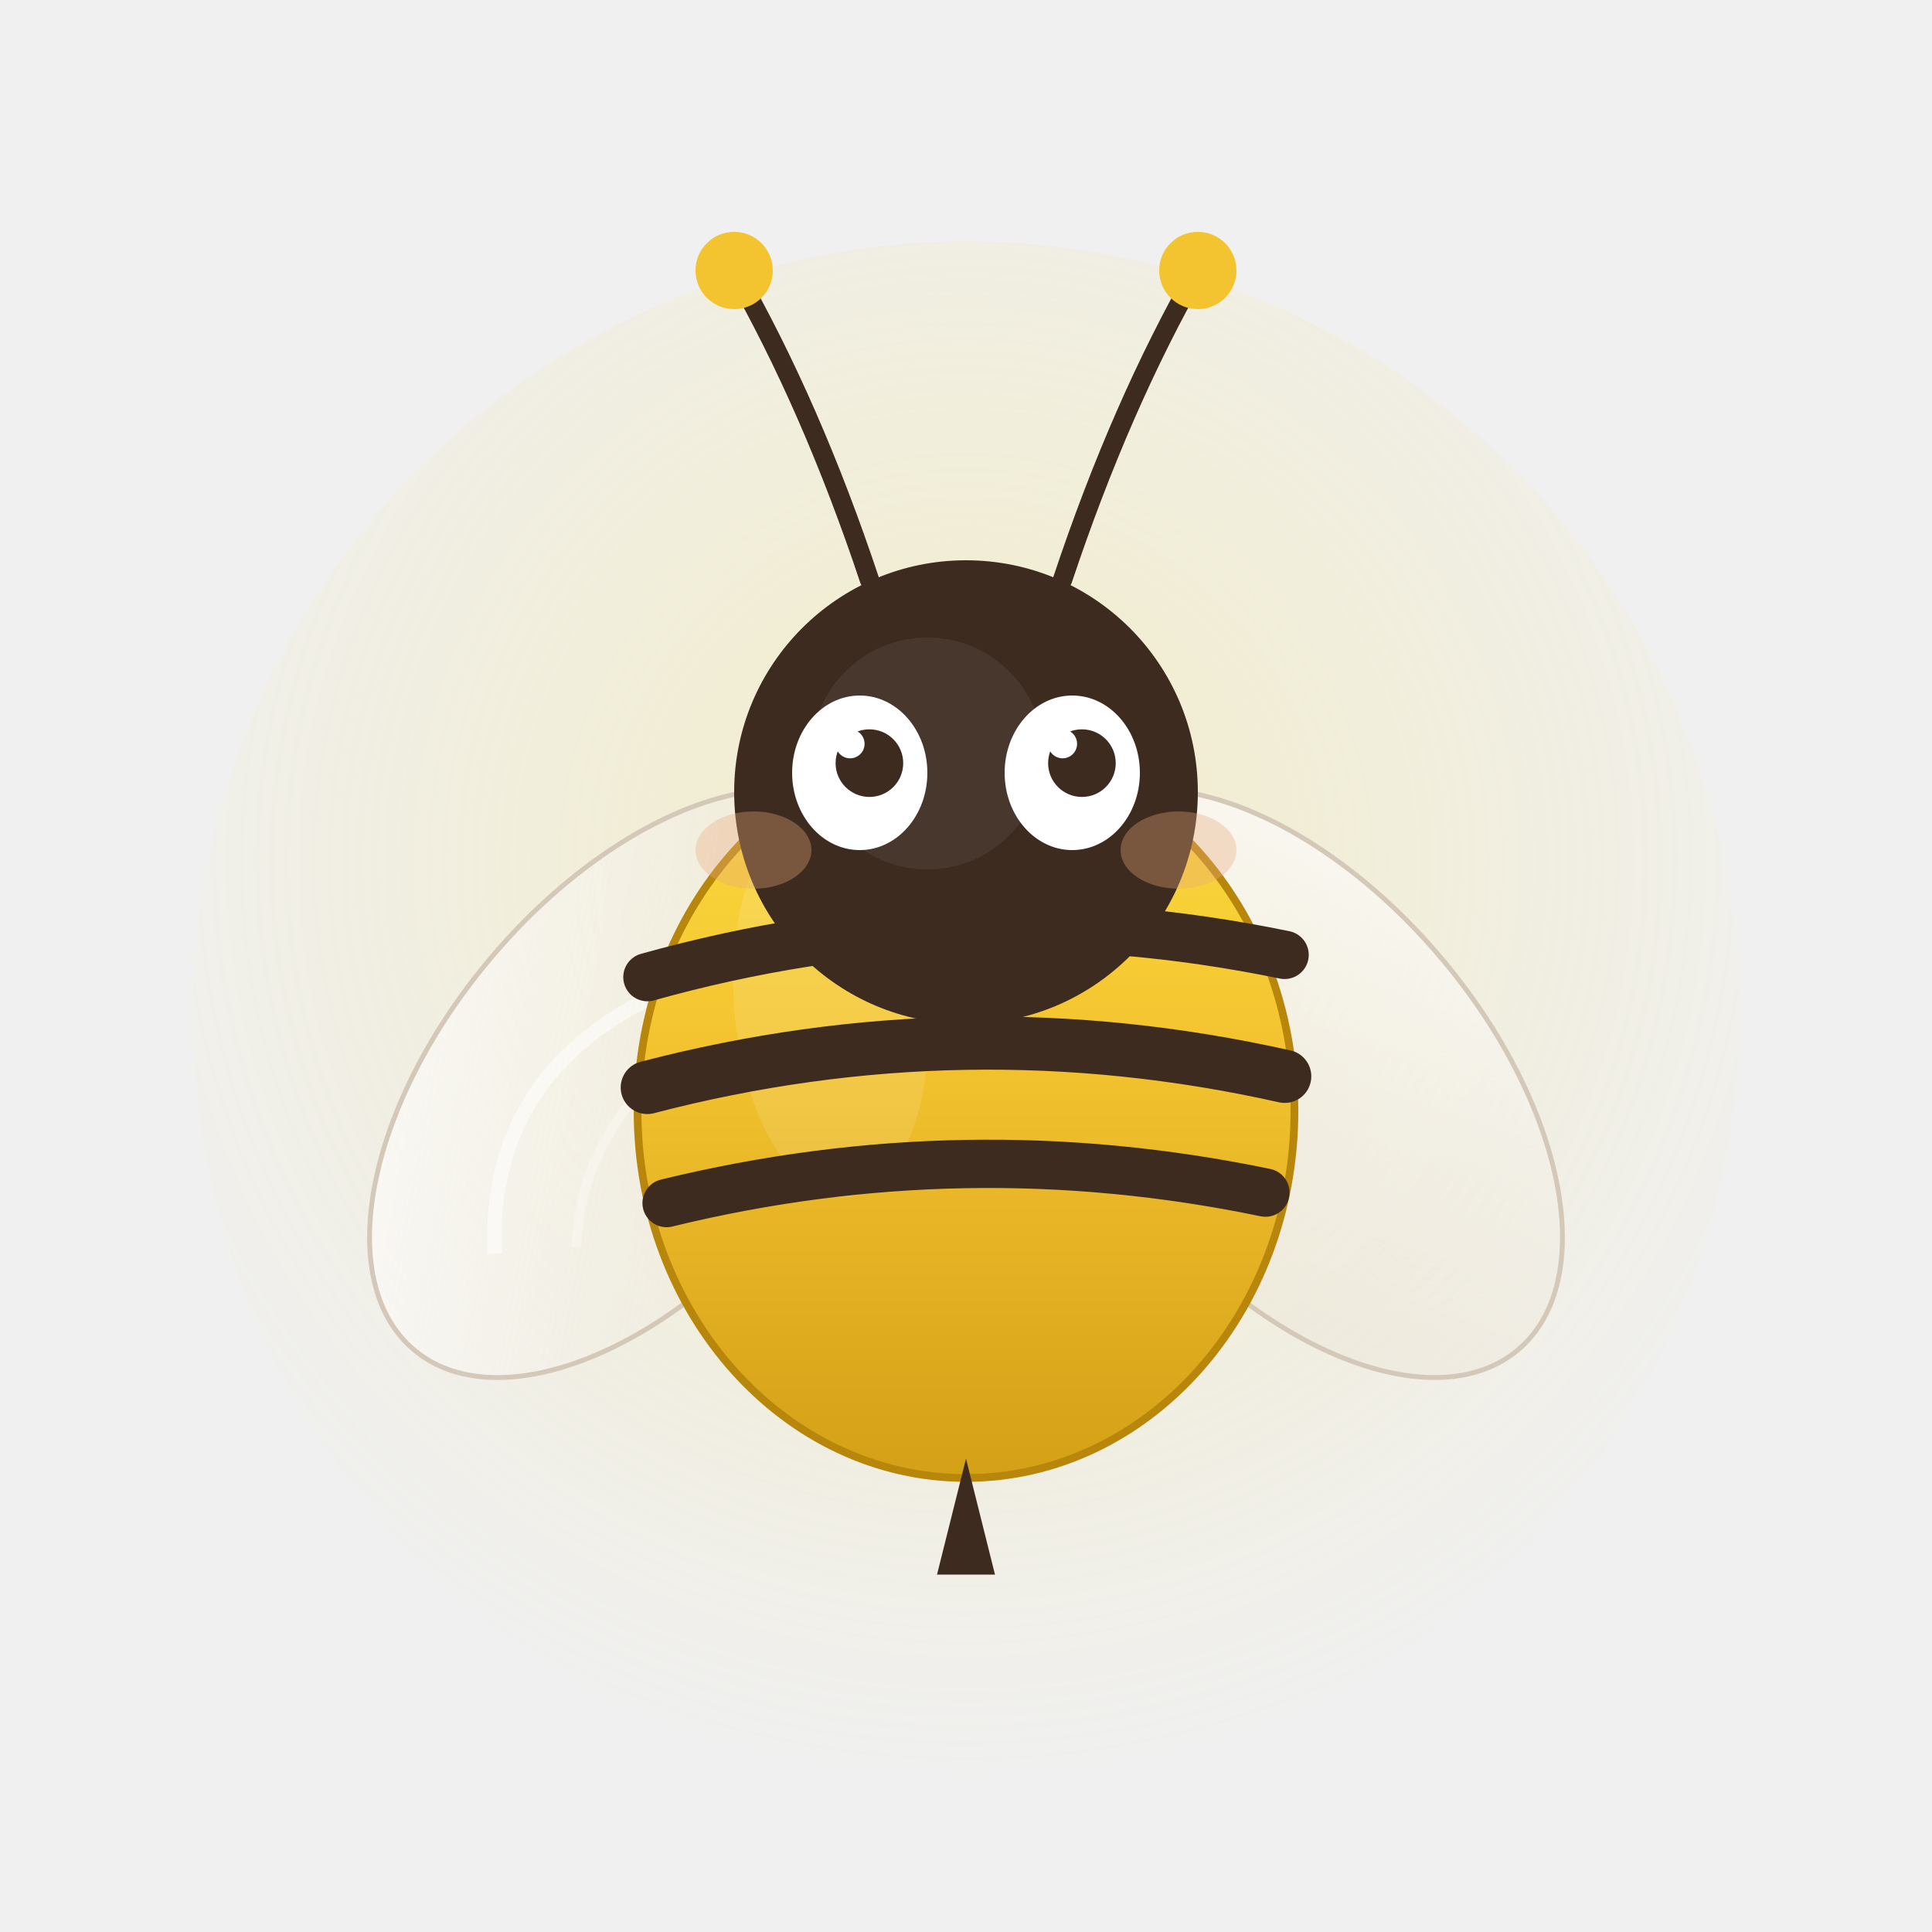
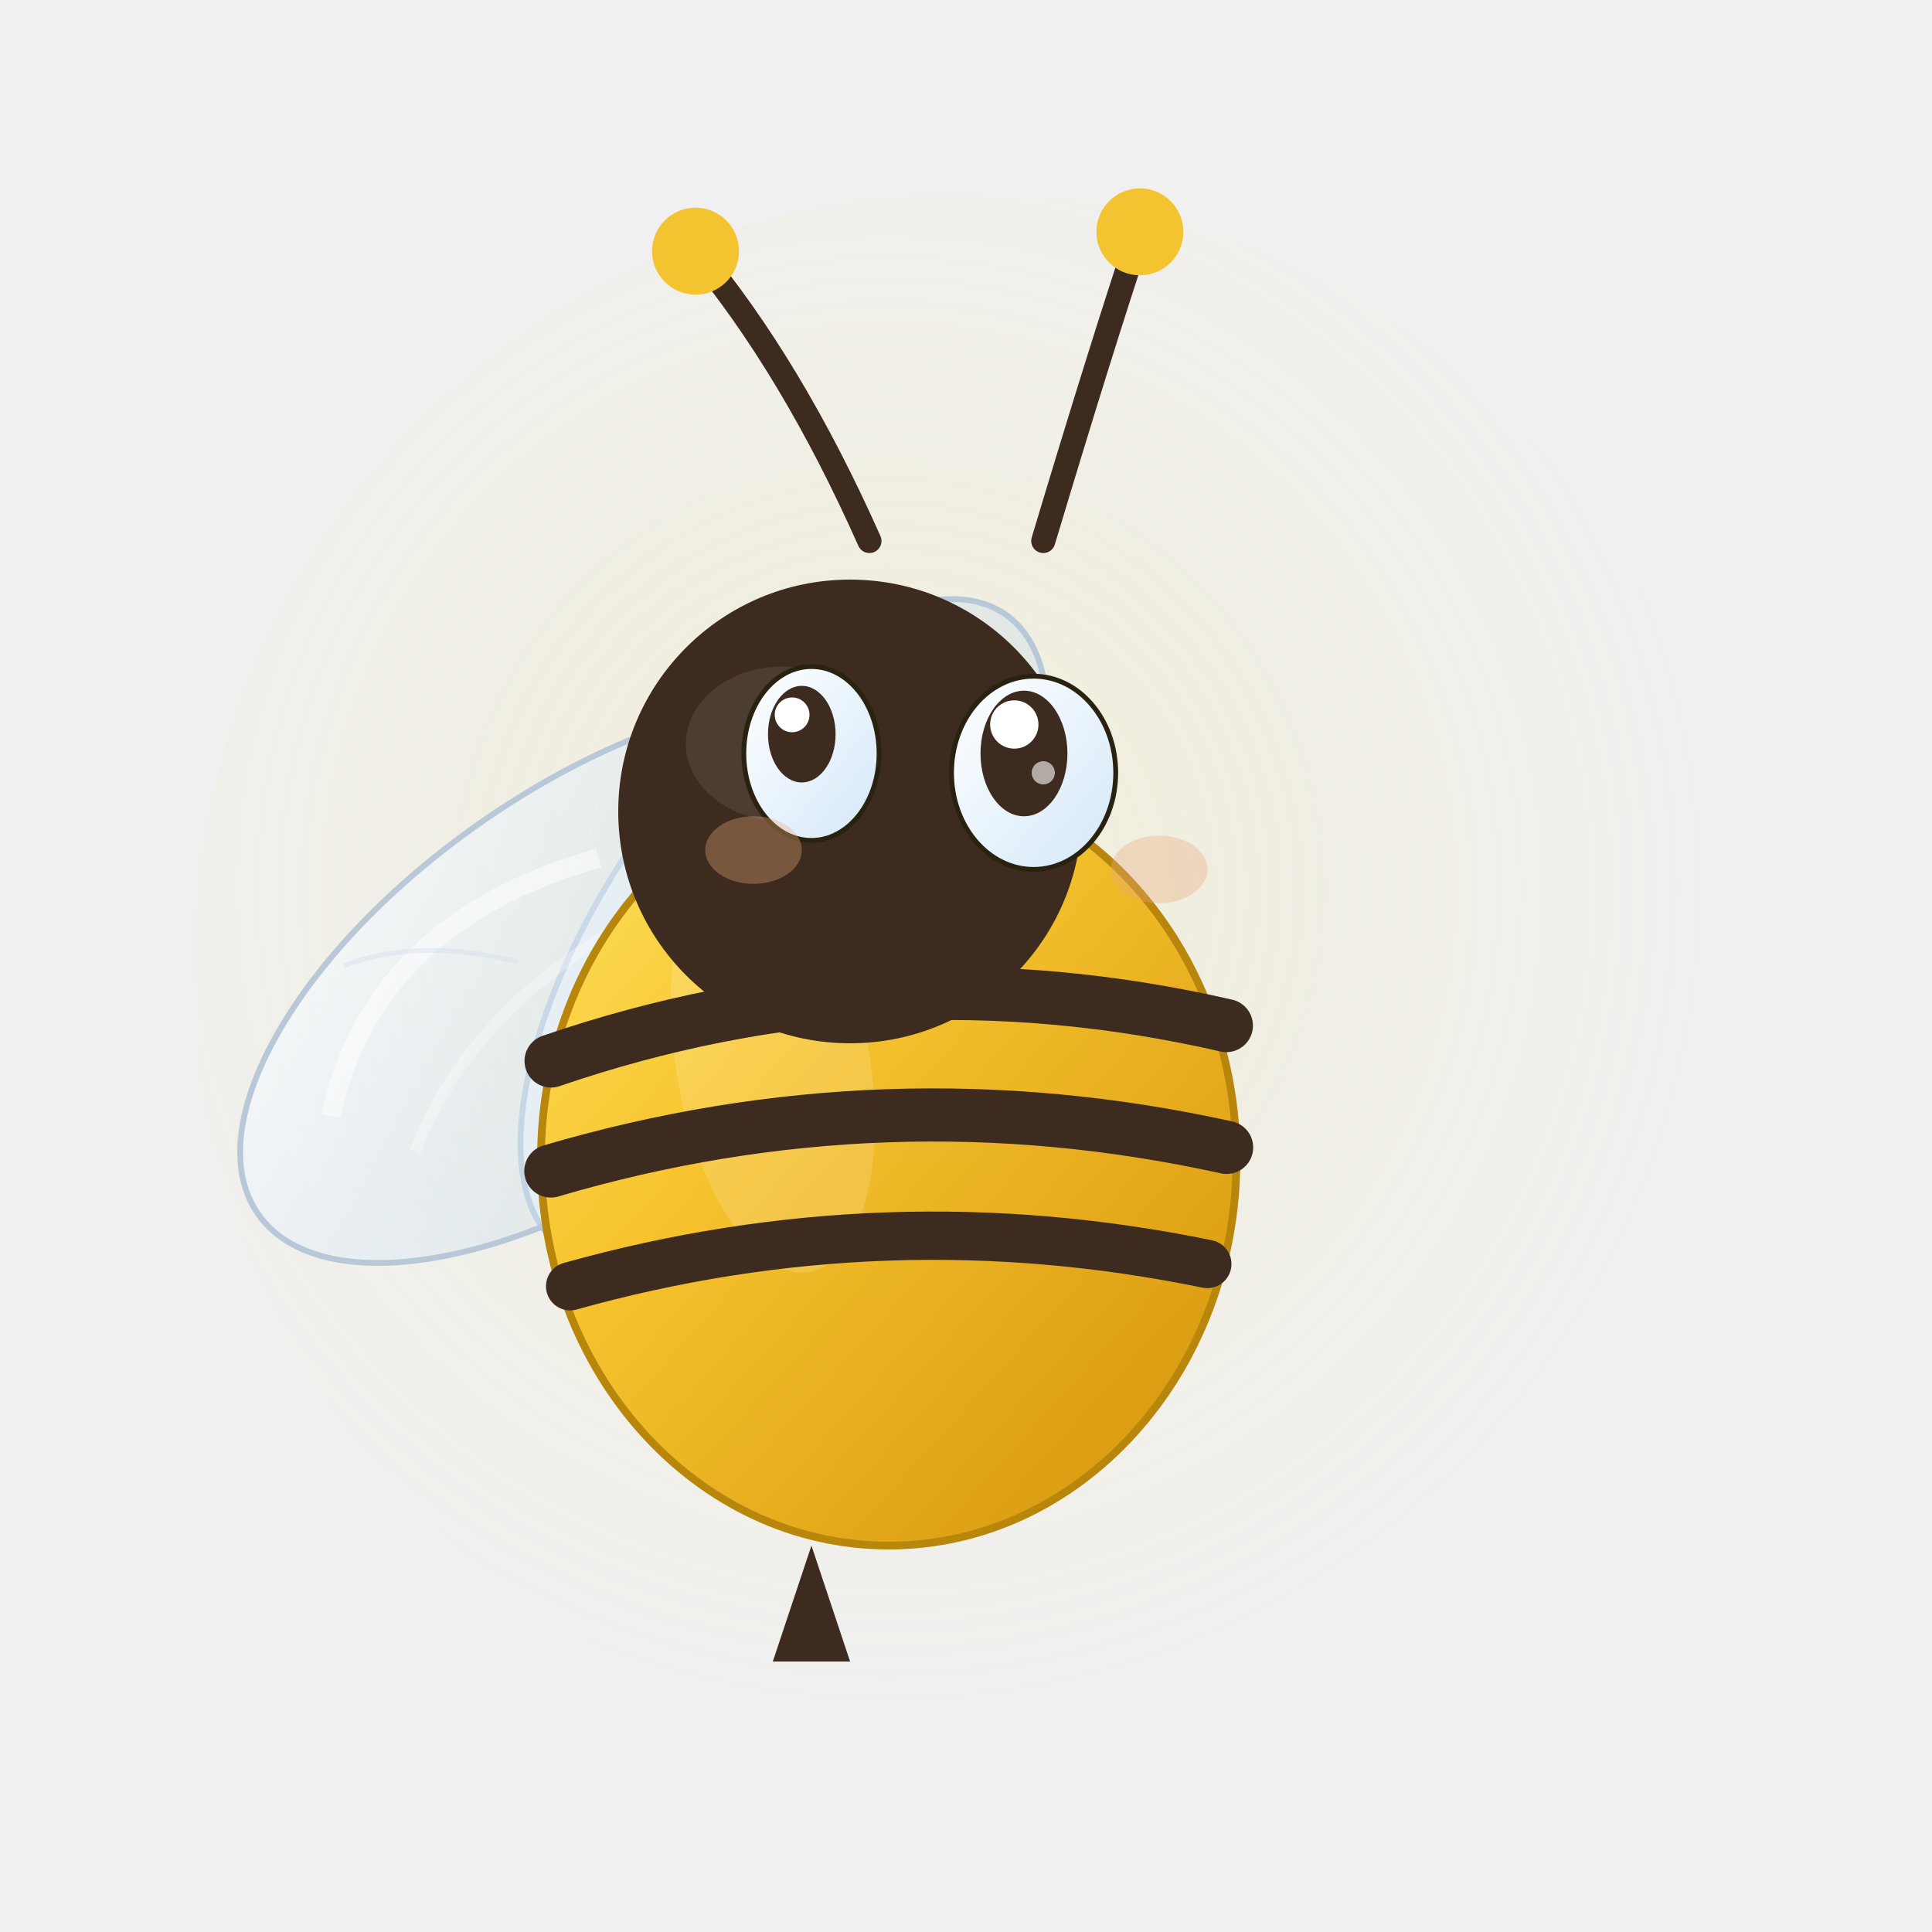
<svg xmlns="http://www.w3.org/2000/svg" viewBox="0 0 200 200" width="200" height="200">
  <defs>
-     <radialGradient id="bodyGlow" cx="50%" cy="40%" r="60%">
-       <stop offset="0%" stop-color="#F9E154" stop-opacity="0.25" />
+     <radialGradient id="bgGlow" cx="45%" cy="45%" r="55%">
+       <stop offset="0%" stop-color="#F9E154" stop-opacity="0.15" />
      <stop offset="100%" stop-color="#F9E154" stop-opacity="0" />
    </radialGradient>
-     <linearGradient id="bodyGrad" x1="0%" y1="0%" x2="0%" y2="100%">
-       <stop offset="0%" stop-color="#FADE3E" />
-       <stop offset="40%" stop-color="#F4C430" />
-       <stop offset="100%" stop-color="#D4A017" />
+     <linearGradient id="bodyGrad" x1="0%" y1="0%" x2="100%" y2="100%">
+       <stop offset="0%" stop-color="#FDE25E" />
+       <stop offset="35%" stop-color="#F7C530" />
+       <stop offset="100%" stop-color="#D4920A" />
    </linearGradient>
    <linearGradient id="wingGrad" x1="0%" y1="0%" x2="100%" y2="100%">
-       <stop offset="0%" stop-color="#FFFFFF" stop-opacity="0.8" />
-       <stop offset="100%" stop-color="#E8E0D0" stop-opacity="0.35" />
+       <stop offset="0%" stop-color="#FFFFFF" stop-opacity="0.85" />
+       <stop offset="50%" stop-color="#D9E8F5" stop-opacity="0.45" />
+       <stop offset="100%" stop-color="#B8D0E8" stop-opacity="0.25" />
+     </linearGradient>
+     <linearGradient id="eyeShine" x1="0%" y1="0%" x2="100%" y2="100%">
+       <stop offset="0%" stop-color="#FFFFFF" />
+       <stop offset="100%" stop-color="#D4E8F8" />
    </linearGradient>
  </defs>
-   <circle cx="100" cy="105" r="80" fill="url(#bodyGlow)" />
-   <g transform="translate(100,95) rotate(-50) translate(-100,-95)">
-     <ellipse cx="65" cy="80" rx="36" ry="20" fill="url(#wingGrad)" stroke="#D4C8B8" stroke-width="0.5" />
-     <path d="M42 80 Q55 68 72 75" fill="none" stroke="#FFF" stroke-width="1.5" opacity="0.5" />
-     <path d="M48 86 Q58 78 74 82" fill="none" stroke="#FFF" stroke-width="1" opacity="0.3" />
+   <circle cx="100" cy="100" r="80" fill="url(#bgGlow)" />
+   <g transform="translate(105,85) rotate(-55) translate(-105,-85)">
+     <ellipse cx="82" cy="72" rx="40" ry="18" fill="url(#wingGrad)" stroke="#B8C8D8" stroke-width="0.6" />
+     <path d="M55 68 Q65 56 85 62" fill="none" stroke="#FFF" stroke-width="1.8" opacity="0.5" />
+     <path d="M60 76 Q72 66 88 70" fill="none" stroke="#FFF" stroke-width="1.2" opacity="0.3" />
  </g>
-   <g transform="translate(100,95) rotate(50) translate(-100,-95)">
-     <ellipse cx="135" cy="80" rx="36" ry="20" fill="url(#wingGrad)" stroke="#D4C8B8" stroke-width="0.5" />
-     <path d="M128 80 Q115 68 98 75" fill="none" stroke="#FFF" stroke-width="1.5" opacity="0.5" />
-     <path d="M122 86 Q112 78 96 82" fill="none" stroke="#FFF" stroke-width="1" opacity="0.3" />
+   <g transform="translate(98,88) rotate(-35) translate(-98,-88)">
+     <ellipse cx="60" cy="78" rx="42" ry="20" fill="url(#wingGrad)" stroke="#B8C8D8" stroke-width="0.6" />
+     <path d="M30 74 Q45 60 68 68" fill="none" stroke="#FFF" stroke-width="2" opacity="0.5" />
+     <path d="M35 82 Q50 72 72 76" fill="none" stroke="#FFF" stroke-width="1.2" opacity="0.3" />
+     <path d="M55 72 Q48 64 40 62" fill="none" stroke="#D0DCE8" stroke-width="0.5" opacity="0.4" />
  </g>
-   <ellipse cx="100" cy="115" rx="34" ry="38" fill="url(#bodyGrad)" stroke="#B8860B" stroke-width="0.8" />
-   <ellipse cx="86" cy="104" rx="10" ry="20" fill="#FFF" opacity="0.12" transform="rotate(-5,86,104)" />
-   <g stroke-linecap="round">
-     <path d="M67 100 Q100 92 133 100" fill="none" stroke="#3D2B1F" stroke-width="5" transform="rotate(-2,100,100)" />
-     <path d="M67 112 Q100 104 133 112" fill="none" stroke="#3D2B1F" stroke-width="5.5" transform="rotate(-1,100,112)" />
-     <path d="M69 124 Q100 117 131 124" fill="none" stroke="#3D2B1F" stroke-width="5" transform="rotate(-1,100,124)" />
+   <g transform="translate(-8,12)">
+     <ellipse cx="100" cy="108" rx="36" ry="40" fill="url(#bodyGrad)" stroke="#B8860B" stroke-width="0.8" />
+     <ellipse cx="88" cy="98" rx="10" ry="22" fill="#FFF" opacity="0.15" transform="rotate(-10,88,98)" />
  </g>
-   <path d="M100 151 L97 163 L103 163 Z" fill="#3D2B1F" />
-   <circle cx="100" cy="82" r="24" fill="#3D2B1F" />
-   <circle cx="96" cy="78" r="12" fill="#FFF" opacity="0.06" />
-   <ellipse cx="89" cy="80" rx="7" ry="8" fill="#FFF" />
-   <ellipse cx="111" cy="80" rx="7" ry="8" fill="#FFF" />
-   <circle cx="90" cy="79" r="3.5" fill="#3D2B1F" />
-   <circle cx="112" cy="79" r="3.5" fill="#3D2B1F" />
-   <circle cx="88" cy="77" r="1.5" fill="#FFF" />
-   <circle cx="110" cy="77" r="1.5" fill="#FFF" />
-   <ellipse cx="78" cy="88" rx="6" ry="4" fill="#E8A87C" opacity="0.35" />
-   <ellipse cx="122" cy="88" rx="6" ry="4" fill="#E8A87C" opacity="0.35" />
-   <path d="M90 92 Q94 98 100 94 Q106 98 110 92" fill="none" stroke="#3D2B1F" stroke-width="2" stroke-linecap="round" stroke-linejoin="round" />
-   <g stroke="#3D2B1F" stroke-width="2" stroke-linecap="round" fill="none">
-     <path d="M90 60 Q84 42 76 28" />
-     <circle cx="76" cy="28" r="4" fill="#F4C430" stroke="none" />
-     <path d="M110 60 Q116 42 124 28" />
-     <circle cx="124" cy="28" r="4" fill="#F4C430" stroke="none" />
+   <g transform="translate(-8,12)" stroke-linecap="round">
+     <path d="M65 96 Q100 86 135 96" fill="none" stroke="#3D2B1F" stroke-width="5.5" transform="rotate(-3,100,96)" />
+     <path d="M65 108 Q100 99 135 108" fill="none" stroke="#3D2B1F" stroke-width="5.5" transform="rotate(-2,100,108)" />
+     <path d="M67 120 Q100 112 133 120" fill="none" stroke="#3D2B1F" stroke-width="5" transform="rotate(-2,100,120)" />
+   </g>
+   <path d="M92 148 L88 160 L96 160 Z" fill="#3D2B1F" transform="translate(-8,12)" />
+   <g transform="translate(-12,6)">
+     <circle cx="100" cy="78" r="24" fill="#3D2B1F" />
+     <ellipse cx="93" cy="71" rx="10" ry="8" fill="#FFF" opacity="0.08" />
+   </g>
+   <ellipse cx="84" cy="78" rx="7" ry="9" fill="url(#eyeShine)" stroke="#2A2210" stroke-width="0.5" />
+   <ellipse cx="83" cy="76" rx="3.5" ry="5" fill="#3D2B1F" />
+   <circle cx="82" cy="74" r="1.8" fill="#FFF" />
+   <ellipse cx="107" cy="80" rx="8.5" ry="10" fill="url(#eyeShine)" stroke="#2A2210" stroke-width="0.5" />
+   <ellipse cx="106" cy="78" rx="4.5" ry="6.5" fill="#3D2B1F" />
+   <circle cx="105" cy="75" r="2.5" fill="#FFF" />
+   <circle cx="108" cy="80" r="1.2" fill="#FFF" opacity="0.6" />
+   <ellipse cx="78" cy="88" rx="5" ry="3.5" fill="#E8A87C" opacity="0.35" />
+   <ellipse cx="120" cy="90" rx="5" ry="3.5" fill="#E8A87C" opacity="0.35" />
+   <path d="M90 92 Q95 98 102 93" fill="none" stroke="#3D2B1F" stroke-width="2" stroke-linecap="round" />
+   <g stroke="#3D2B1F" stroke-width="2.5" stroke-linecap="round" fill="none">
+     <path d="M90 56 Q82 38 72 26" />
+     <circle cx="72" cy="26" r="4.5" fill="#F4C430" stroke="none" />
+     <path d="M108 56 Q114 36 118 24" />
+     <circle cx="118" cy="24" r="4.5" fill="#F4C430" stroke="none" />
  </g>
</svg>
